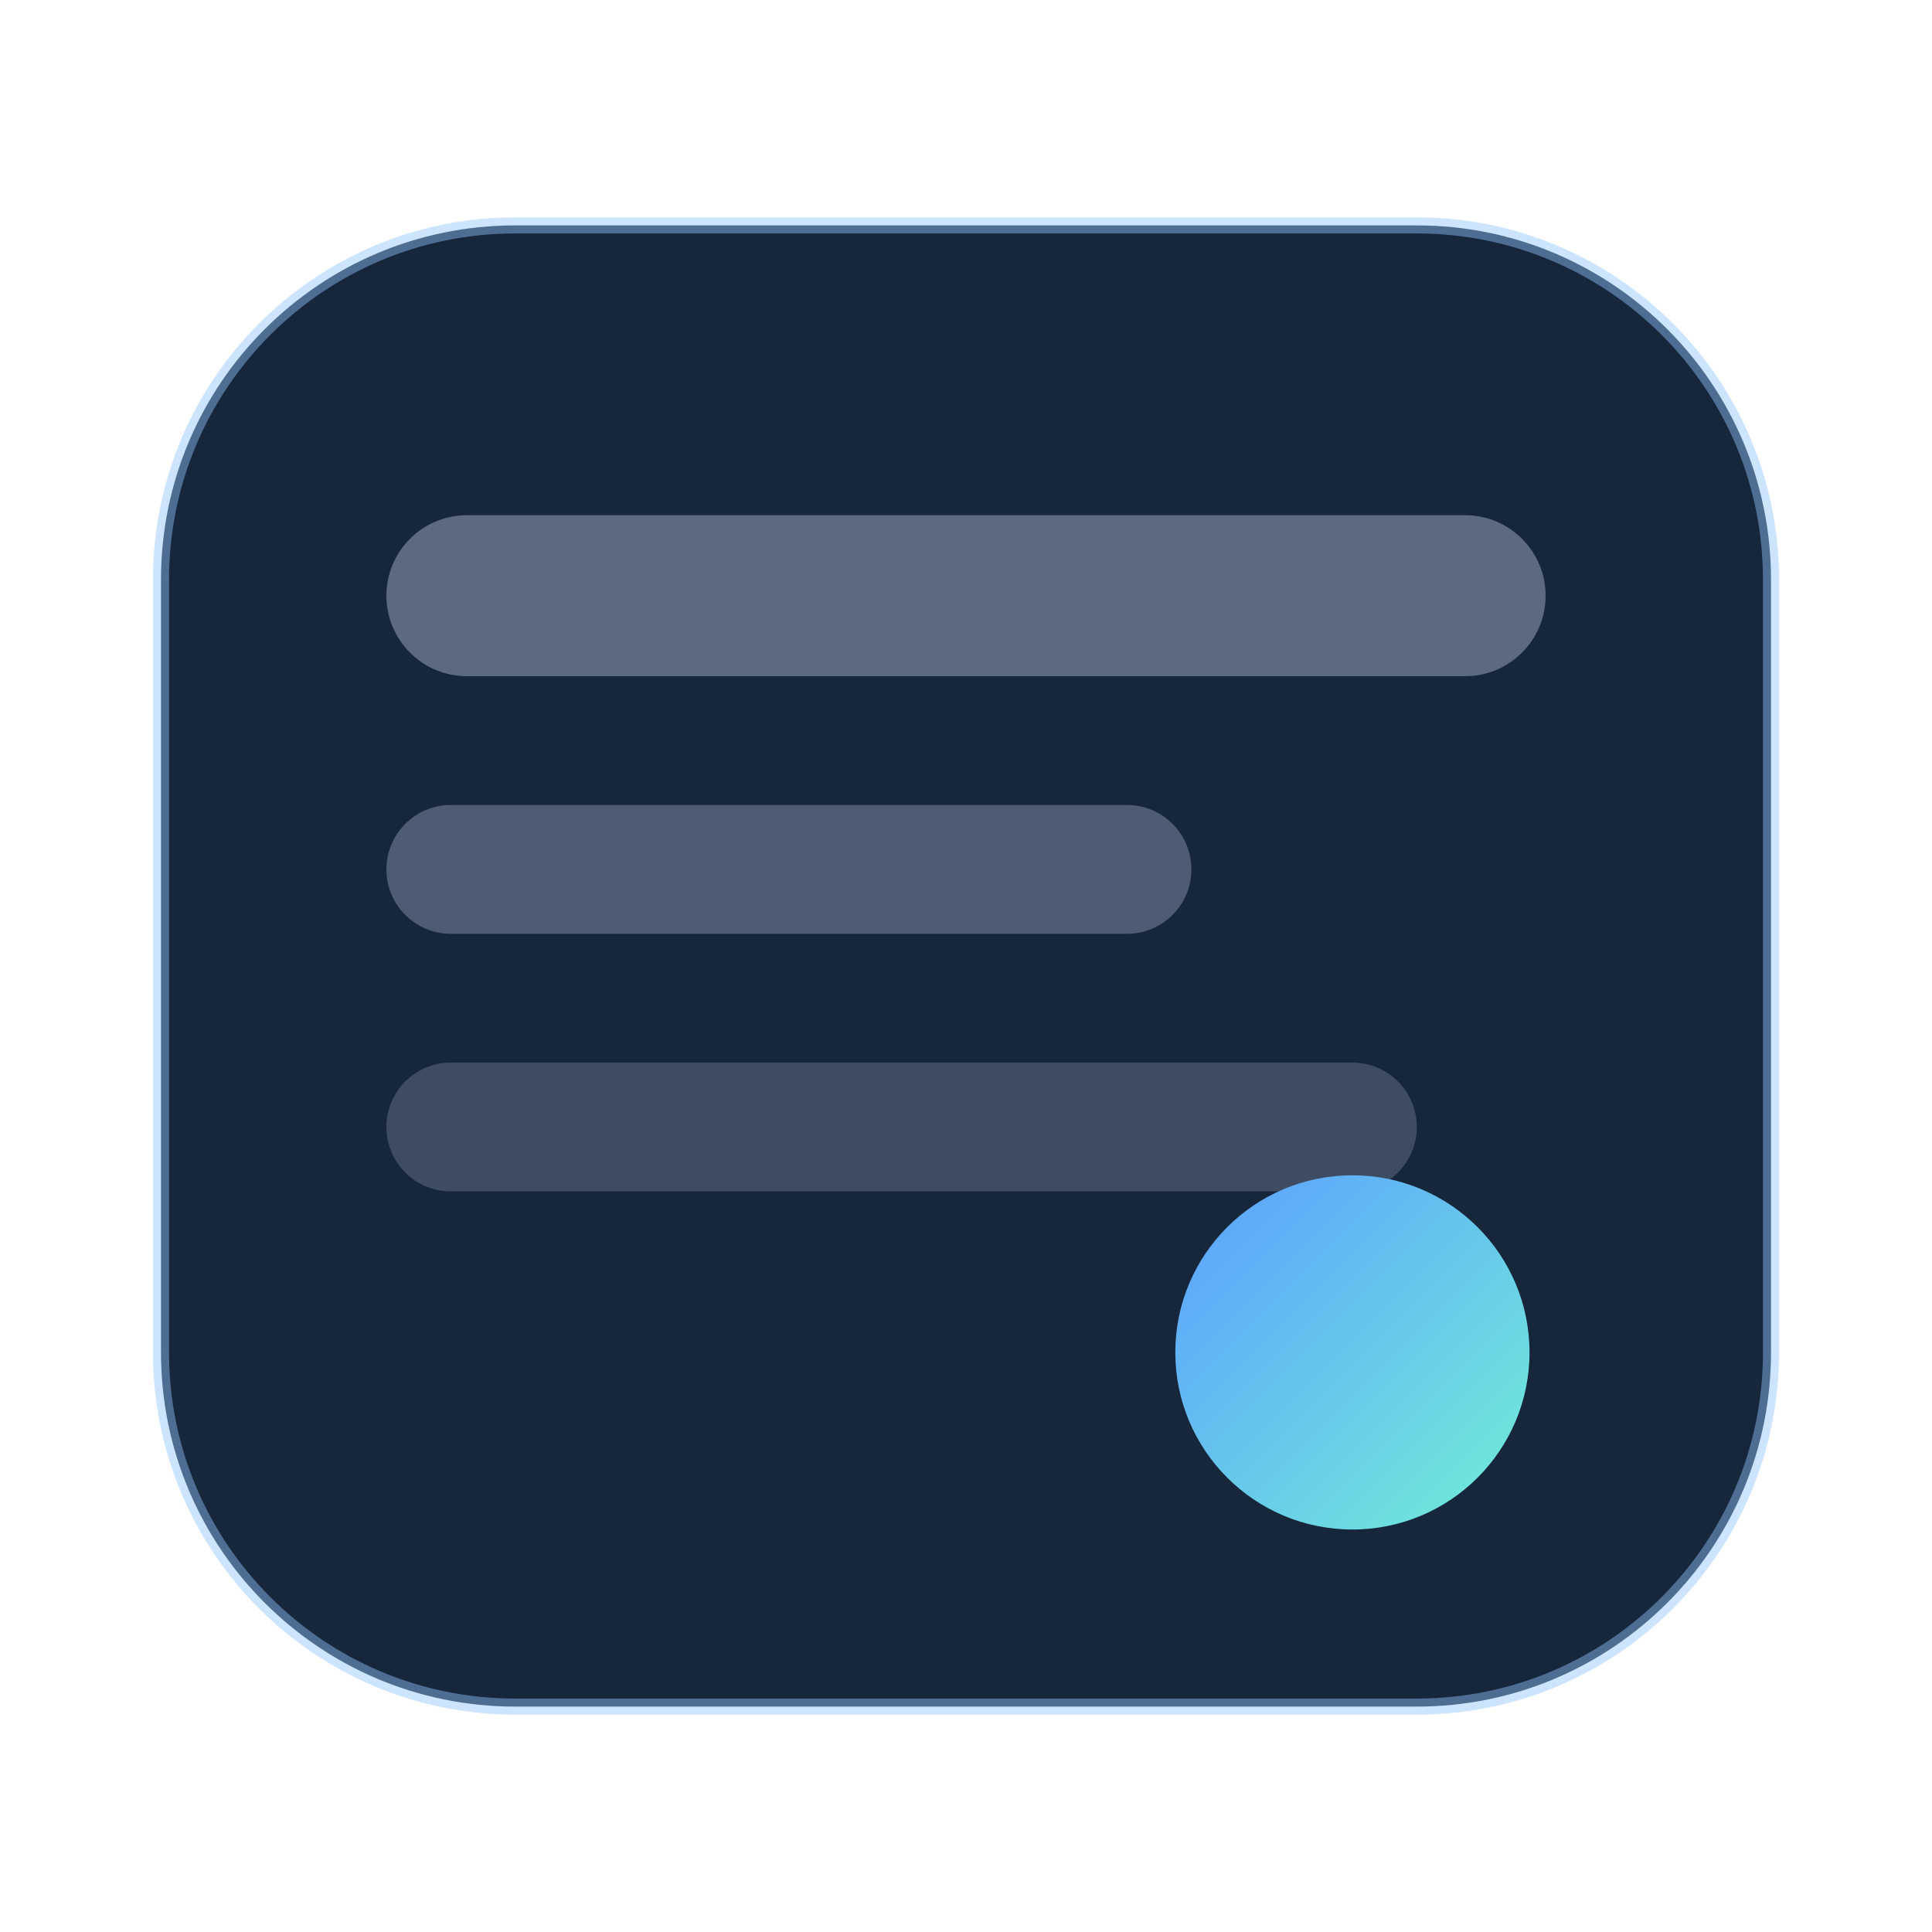
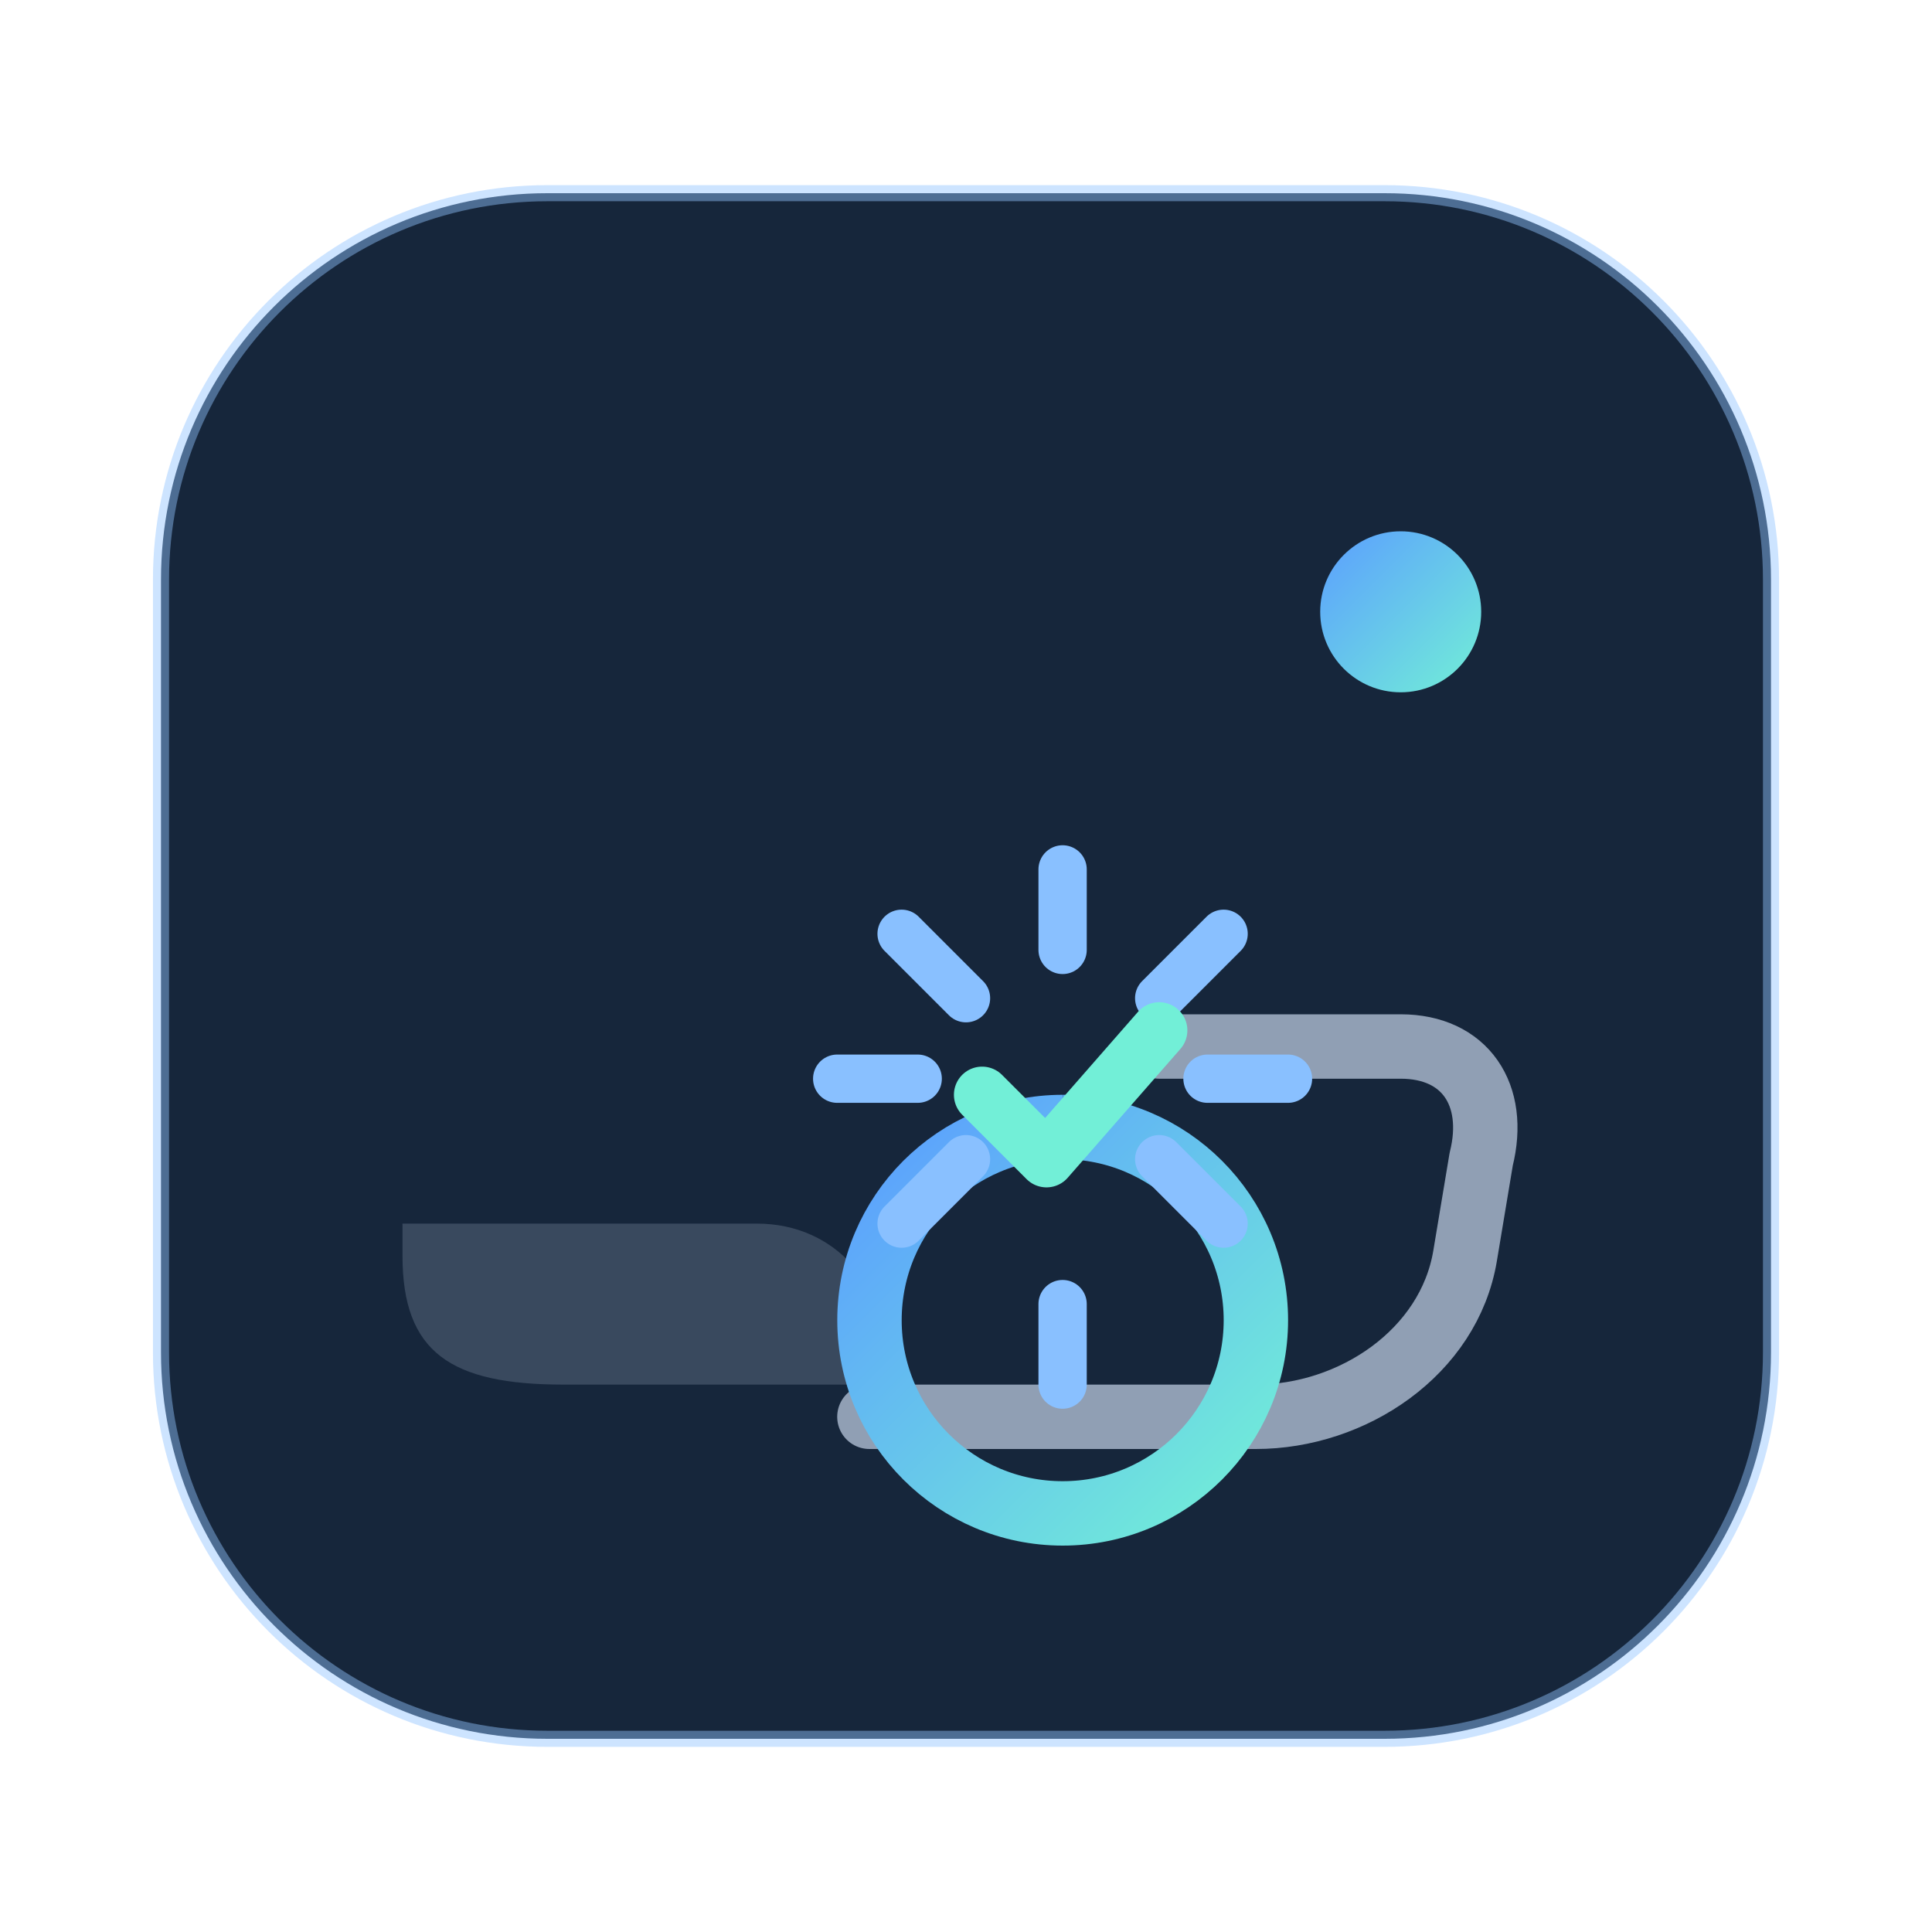
<svg xmlns="http://www.w3.org/2000/svg" viewBox="0 0 120 120" role="img" aria-label="Manage IT icon">
  <defs>
-     <linearGradient id="m" x1="0" y1="0" x2="1" y2="1">
+     <linearGradient id="manageAccent" x1="0" y1="0" x2="1" y2="1">
      <stop offset="0" stop-color="#5b9eff" />
      <stop offset="1" stop-color="#72efd7" />
    </linearGradient>
  </defs>
-   <rect x="10" y="14" width="100" height="92" rx="22" fill="#16263b" stroke="#92c3ff" stroke-opacity="0.45" />
-   <rect x="24" y="32" width="72" height="10" rx="5" fill="#dce9ff" fill-opacity="0.35" />
-   <rect x="24" y="50" width="50" height="8" rx="4" fill="#dce9ff" fill-opacity="0.28" />
-   <rect x="24" y="66" width="64" height="8" rx="4" fill="#dce9ff" fill-opacity="0.2" />
-   <circle cx="84" cy="84" r="11" fill="url(#m)" />
+   <rect x="10" y="12" width="100" height="96" rx="24" fill="#16263b" stroke="#92c3ff" stroke-opacity="0.45" />
+   <path d="M25 76h22c5 0 8 4 8 8v2H35c-7 0-10-2-10-8v-2Z" fill="#dce9ff" fill-opacity="0.18" />
+   <path d="M54 88h24c6 0 12-4 13-10l1-6c1-4-1-7-5-7h-15" fill="none" stroke="#dce9ff" stroke-opacity="0.62" stroke-width="4" stroke-linecap="round" stroke-linejoin="round" />
+   <path d="M66 70a12 12 0 1 0 0.01 0" fill="none" stroke="url(#manageAccent)" stroke-width="4" />
+   <path d="M66 54v5M66 81v5M52 67h5M75 67h5M56 58l4 4M72 72l4 4M56 76l4-4M72 62l4-4" stroke="#89c0ff" stroke-width="3" stroke-linecap="round" />
+   <path d="m61 68 4 4 7-8" fill="none" stroke="#72efd7" stroke-width="3.5" stroke-linecap="round" stroke-linejoin="round" />
+   <circle cx="87" cy="38" r="5" fill="url(#manageAccent)" />
</svg>
